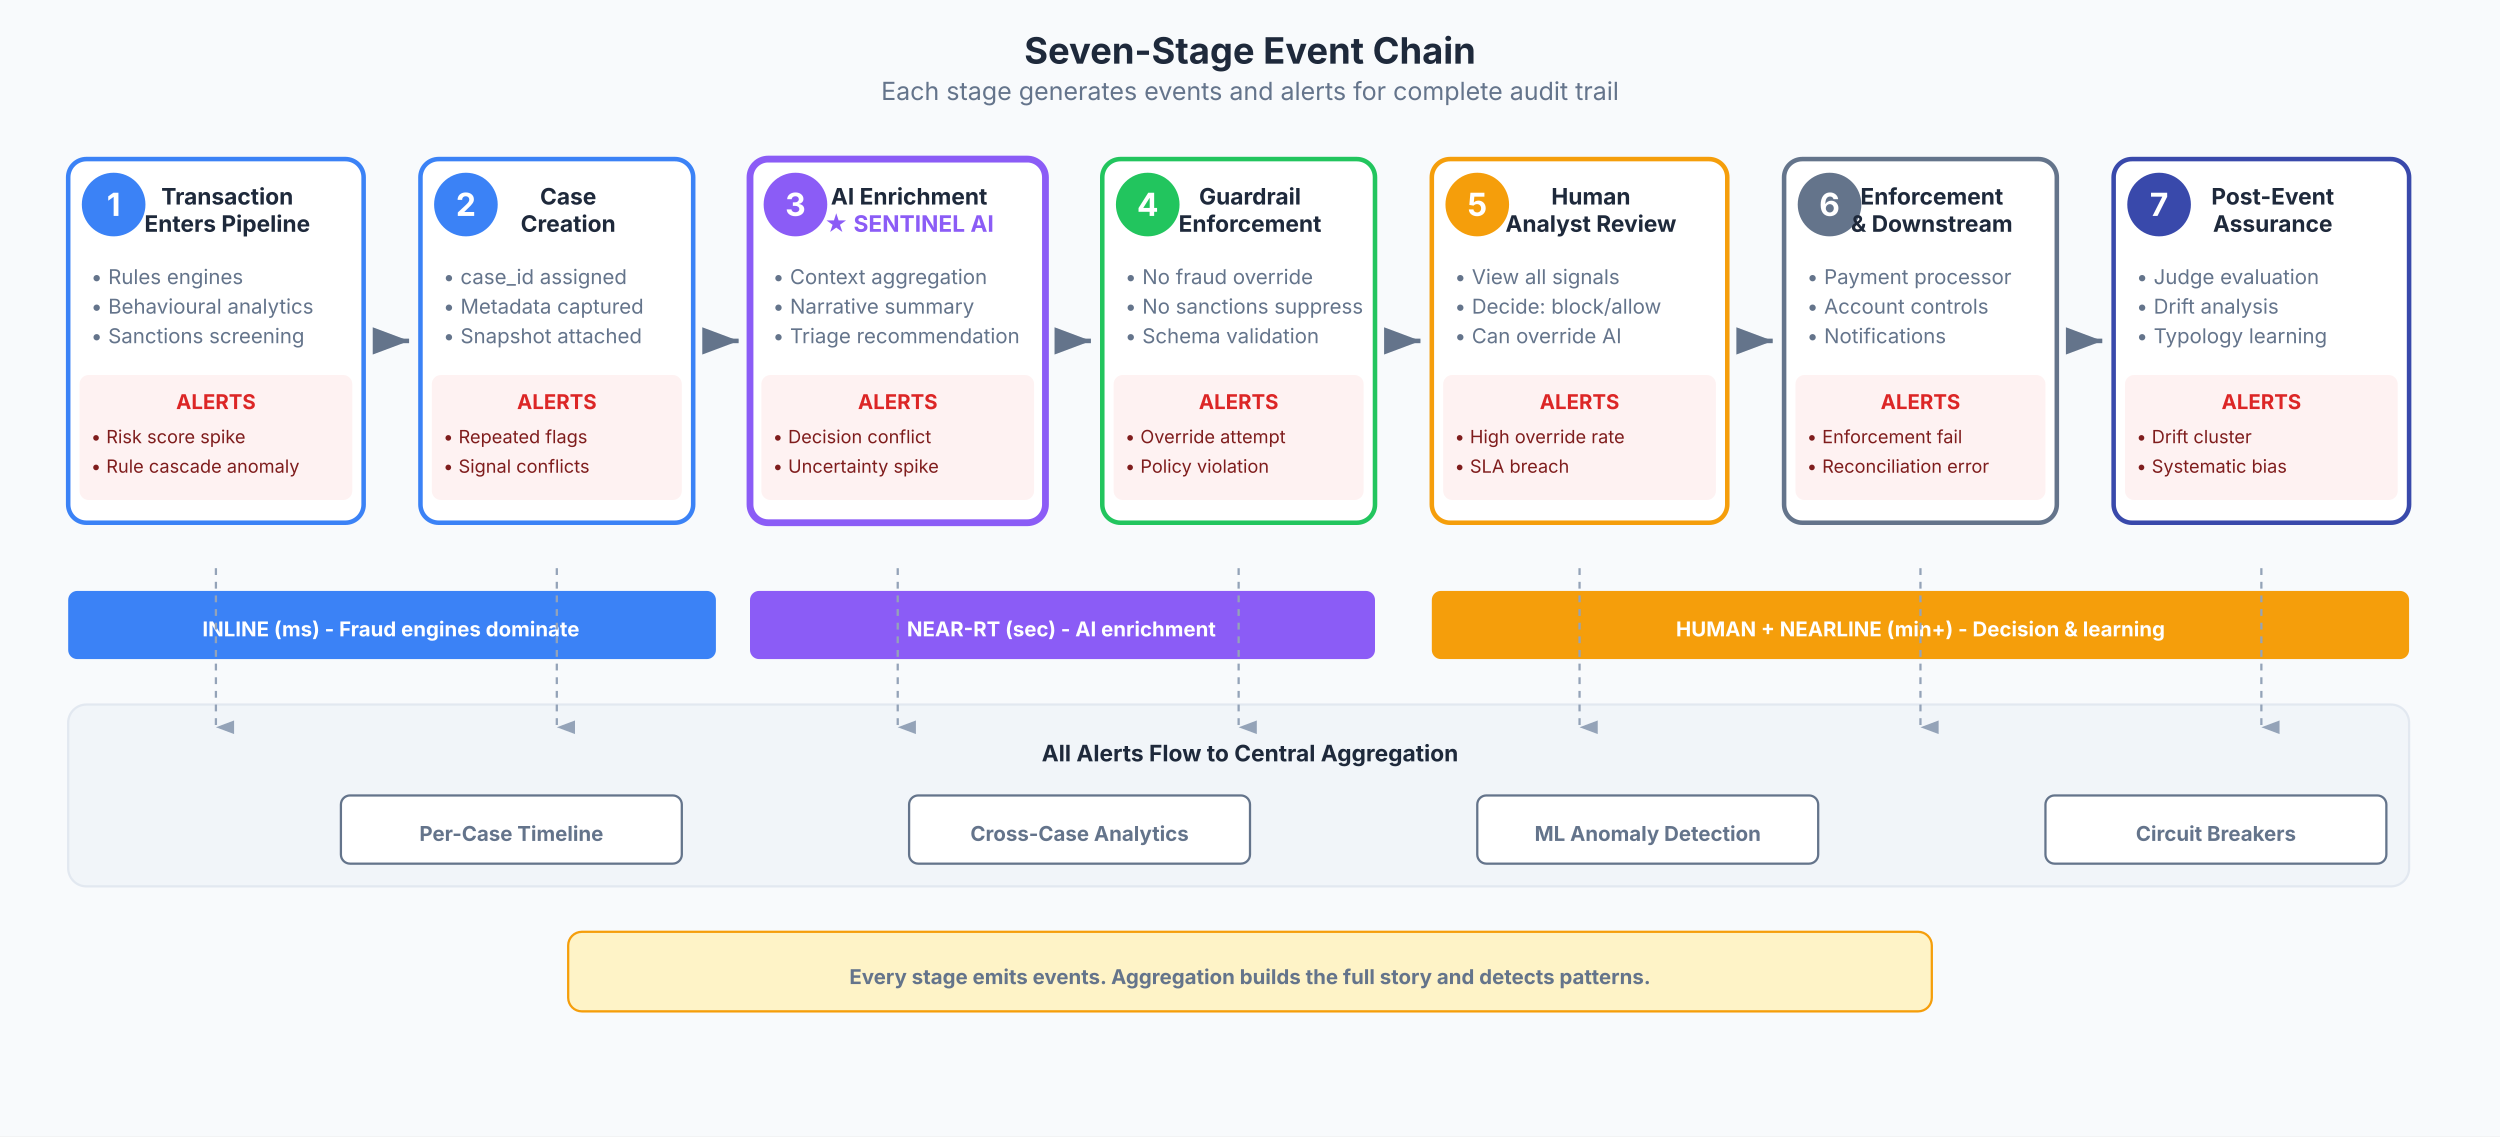
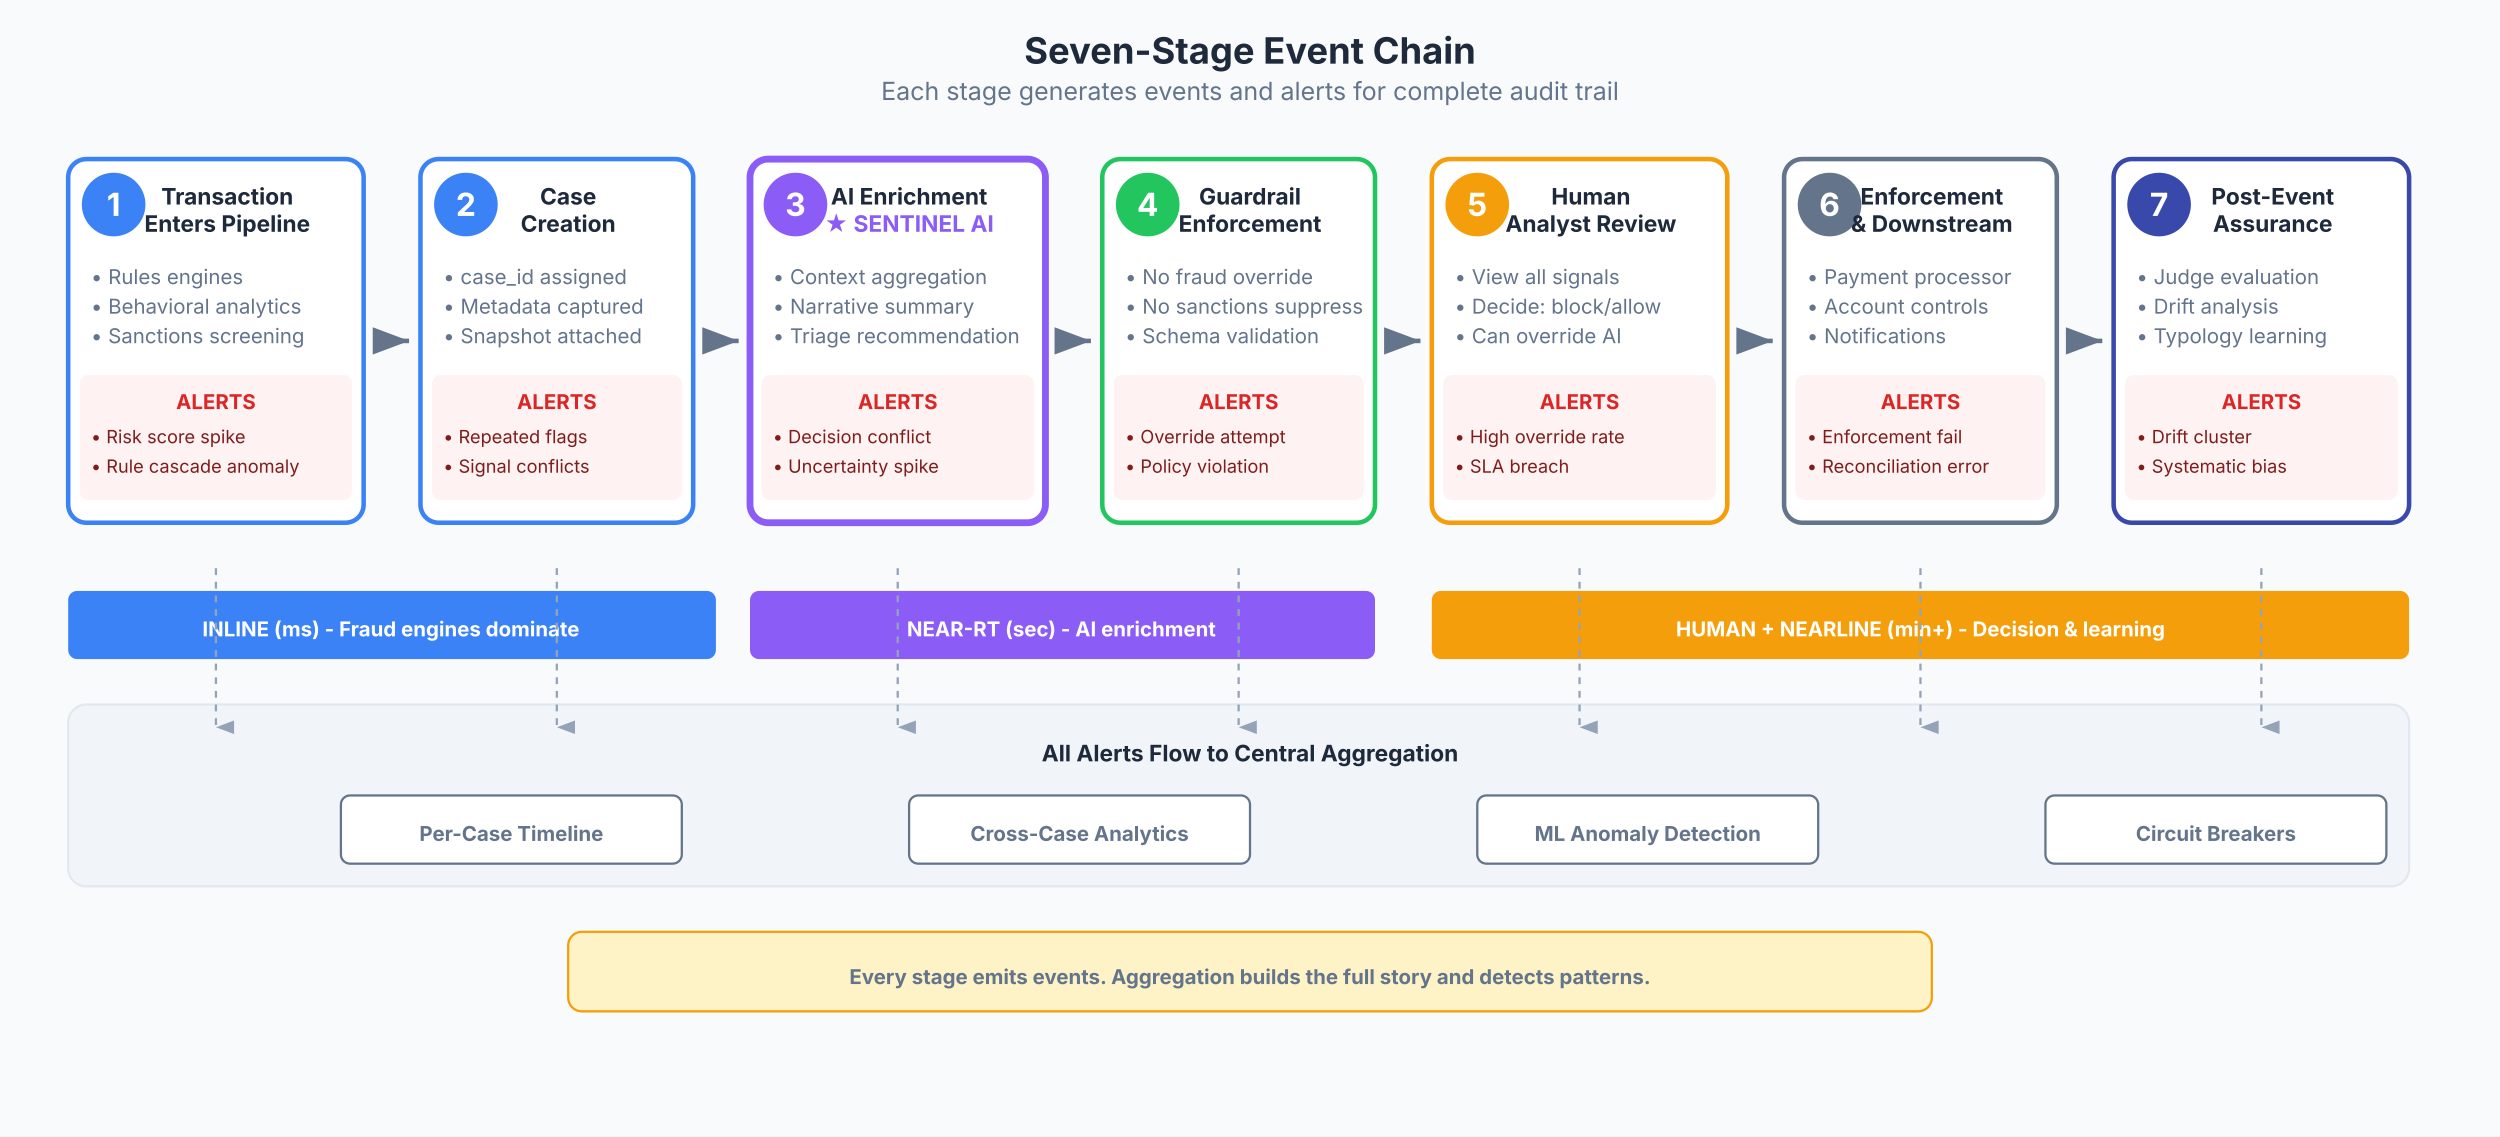
<svg xmlns="http://www.w3.org/2000/svg" viewBox="0 0 1100 500" width="1100" height="500">
  <defs>
    <marker id="arrow" markerWidth="8" markerHeight="6" refX="8" refY="3" orient="auto">
      <polygon points="0 0, 8 3, 0 6" fill="#64748b" />
    </marker>
    <marker id="arrow-down" markerWidth="6" markerHeight="8" refX="3" refY="8" orient="auto">
      <polygon points="0 0, 3 8, 6 0" fill="#94a3b8" />
    </marker>
  </defs>
  <rect width="1100" height="500" fill="#f8fafc" />
  <text x="550" y="28" text-anchor="middle" font-family="Inter, system-ui, sans-serif" font-size="16" font-weight="bold" fill="#1e293b">Seven-Stage Event Chain</text>
  <text x="550" y="44" text-anchor="middle" font-family="Inter, system-ui, sans-serif" font-size="11" fill="#64748b">Each stage generates events and alerts for complete audit trail</text>
  <g transform="translate(30, 70)">
    <rect width="130" height="160" rx="8" fill="white" stroke="#3b82f6" stroke-width="2" />
    <circle cx="20" cy="20" r="14" fill="#3b82f6" />
    <text x="20" y="25" text-anchor="middle" font-family="Inter, system-ui, sans-serif" font-size="14" font-weight="bold" fill="white">1</text>
    <text x="70" y="20" text-anchor="middle" font-family="Inter, system-ui, sans-serif" font-size="10" font-weight="bold" fill="#1e293b">Transaction</text>
    <text x="70" y="32" text-anchor="middle" font-family="Inter, system-ui, sans-serif" font-size="10" font-weight="bold" fill="#1e293b">Enters Pipeline</text>
    <text x="10" y="55" font-family="Inter, system-ui, sans-serif" font-size="9" fill="#64748b">• Rules engines</text>
-     <text x="10" y="68" font-family="Inter, system-ui, sans-serif" font-size="9" fill="#64748b">• Behavioural analytics</text>
+     <text x="10" y="68" font-family="Inter, system-ui, sans-serif" font-size="9" fill="#64748b">• Behavioral analytics</text>
    <text x="10" y="81" font-family="Inter, system-ui, sans-serif" font-size="9" fill="#64748b">• Sanctions screening</text>
    <rect x="5" y="95" width="120" height="55" rx="4" fill="#fef2f2" />
    <text x="65" y="110" text-anchor="middle" font-family="Inter, system-ui, sans-serif" font-size="9" font-weight="bold" fill="#dc2626">ALERTS</text>
    <text x="10" y="125" font-family="Inter, system-ui, sans-serif" font-size="8" fill="#7f1d1d">• Risk score spike</text>
    <text x="10" y="138" font-family="Inter, system-ui, sans-serif" font-size="8" fill="#7f1d1d">• Rule cascade anomaly</text>
  </g>
  <line x1="165" y1="150" x2="180" y2="150" stroke="#64748b" stroke-width="2" marker-end="url(#arrow)" />
  <g transform="translate(185, 70)">
    <rect width="120" height="160" rx="8" fill="white" stroke="#3b82f6" stroke-width="2" />
    <circle cx="20" cy="20" r="14" fill="#3b82f6" />
    <text x="20" y="25" text-anchor="middle" font-family="Inter, system-ui, sans-serif" font-size="14" font-weight="bold" fill="white">2</text>
    <text x="65" y="20" text-anchor="middle" font-family="Inter, system-ui, sans-serif" font-size="10" font-weight="bold" fill="#1e293b">Case</text>
    <text x="65" y="32" text-anchor="middle" font-family="Inter, system-ui, sans-serif" font-size="10" font-weight="bold" fill="#1e293b">Creation</text>
    <text x="10" y="55" font-family="Inter, system-ui, sans-serif" font-size="9" fill="#64748b">• case_id assigned</text>
    <text x="10" y="68" font-family="Inter, system-ui, sans-serif" font-size="9" fill="#64748b">• Metadata captured</text>
    <text x="10" y="81" font-family="Inter, system-ui, sans-serif" font-size="9" fill="#64748b">• Snapshot attached</text>
    <rect x="5" y="95" width="110" height="55" rx="4" fill="#fef2f2" />
    <text x="60" y="110" text-anchor="middle" font-family="Inter, system-ui, sans-serif" font-size="9" font-weight="bold" fill="#dc2626">ALERTS</text>
    <text x="10" y="125" font-family="Inter, system-ui, sans-serif" font-size="8" fill="#7f1d1d">• Repeated flags</text>
    <text x="10" y="138" font-family="Inter, system-ui, sans-serif" font-size="8" fill="#7f1d1d">• Signal conflicts</text>
  </g>
  <line x1="310" y1="150" x2="325" y2="150" stroke="#64748b" stroke-width="2" marker-end="url(#arrow)" />
  <g transform="translate(330, 70)">
    <rect width="130" height="160" rx="8" fill="white" stroke="#8b5cf6" stroke-width="3" />
    <circle cx="20" cy="20" r="14" fill="#8b5cf6" />
    <text x="20" y="25" text-anchor="middle" font-family="Inter, system-ui, sans-serif" font-size="14" font-weight="bold" fill="white">3</text>
    <text x="70" y="20" text-anchor="middle" font-family="Inter, system-ui, sans-serif" font-size="10" font-weight="bold" fill="#1e293b">AI Enrichment</text>
    <text x="70" y="32" text-anchor="middle" font-family="Inter, system-ui, sans-serif" font-size="10" font-weight="bold" fill="#8b5cf6">★ SENTINEL AI</text>
    <text x="10" y="55" font-family="Inter, system-ui, sans-serif" font-size="9" fill="#64748b">• Context aggregation</text>
    <text x="10" y="68" font-family="Inter, system-ui, sans-serif" font-size="9" fill="#64748b">• Narrative summary</text>
    <text x="10" y="81" font-family="Inter, system-ui, sans-serif" font-size="9" fill="#64748b">• Triage recommendation</text>
    <rect x="5" y="95" width="120" height="55" rx="4" fill="#fef2f2" />
    <text x="65" y="110" text-anchor="middle" font-family="Inter, system-ui, sans-serif" font-size="9" font-weight="bold" fill="#dc2626">ALERTS</text>
    <text x="10" y="125" font-family="Inter, system-ui, sans-serif" font-size="8" fill="#7f1d1d">• Decision conflict</text>
    <text x="10" y="138" font-family="Inter, system-ui, sans-serif" font-size="8" fill="#7f1d1d">• Uncertainty spike</text>
  </g>
  <line x1="465" y1="150" x2="480" y2="150" stroke="#64748b" stroke-width="2" marker-end="url(#arrow)" />
  <g transform="translate(485, 70)">
    <rect width="120" height="160" rx="8" fill="white" stroke="#22c55e" stroke-width="2" />
    <circle cx="20" cy="20" r="14" fill="#22c55e" />
    <text x="20" y="25" text-anchor="middle" font-family="Inter, system-ui, sans-serif" font-size="14" font-weight="bold" fill="white">4</text>
    <text x="65" y="20" text-anchor="middle" font-family="Inter, system-ui, sans-serif" font-size="10" font-weight="bold" fill="#1e293b">Guardrail</text>
    <text x="65" y="32" text-anchor="middle" font-family="Inter, system-ui, sans-serif" font-size="10" font-weight="bold" fill="#1e293b">Enforcement</text>
    <text x="10" y="55" font-family="Inter, system-ui, sans-serif" font-size="9" fill="#64748b">• No fraud override</text>
    <text x="10" y="68" font-family="Inter, system-ui, sans-serif" font-size="9" fill="#64748b">• No sanctions suppress</text>
    <text x="10" y="81" font-family="Inter, system-ui, sans-serif" font-size="9" fill="#64748b">• Schema validation</text>
    <rect x="5" y="95" width="110" height="55" rx="4" fill="#fef2f2" />
    <text x="60" y="110" text-anchor="middle" font-family="Inter, system-ui, sans-serif" font-size="9" font-weight="bold" fill="#dc2626">ALERTS</text>
    <text x="10" y="125" font-family="Inter, system-ui, sans-serif" font-size="8" fill="#7f1d1d">• Override attempt</text>
    <text x="10" y="138" font-family="Inter, system-ui, sans-serif" font-size="8" fill="#7f1d1d">• Policy violation</text>
  </g>
  <line x1="610" y1="150" x2="625" y2="150" stroke="#64748b" stroke-width="2" marker-end="url(#arrow)" />
  <g transform="translate(630, 70)">
    <rect width="130" height="160" rx="8" fill="white" stroke="#f59e0b" stroke-width="2" />
    <circle cx="20" cy="20" r="14" fill="#f59e0b" />
    <text x="20" y="25" text-anchor="middle" font-family="Inter, system-ui, sans-serif" font-size="14" font-weight="bold" fill="white">5</text>
    <text x="70" y="20" text-anchor="middle" font-family="Inter, system-ui, sans-serif" font-size="10" font-weight="bold" fill="#1e293b">Human</text>
    <text x="70" y="32" text-anchor="middle" font-family="Inter, system-ui, sans-serif" font-size="10" font-weight="bold" fill="#1e293b">Analyst Review</text>
    <text x="10" y="55" font-family="Inter, system-ui, sans-serif" font-size="9" fill="#64748b">• View all signals</text>
    <text x="10" y="68" font-family="Inter, system-ui, sans-serif" font-size="9" fill="#64748b">• Decide: block/allow</text>
    <text x="10" y="81" font-family="Inter, system-ui, sans-serif" font-size="9" fill="#64748b">• Can override AI</text>
    <rect x="5" y="95" width="120" height="55" rx="4" fill="#fef2f2" />
    <text x="65" y="110" text-anchor="middle" font-family="Inter, system-ui, sans-serif" font-size="9" font-weight="bold" fill="#dc2626">ALERTS</text>
    <text x="10" y="125" font-family="Inter, system-ui, sans-serif" font-size="8" fill="#7f1d1d">• High override rate</text>
    <text x="10" y="138" font-family="Inter, system-ui, sans-serif" font-size="8" fill="#7f1d1d">• SLA breach</text>
  </g>
  <line x1="765" y1="150" x2="780" y2="150" stroke="#64748b" stroke-width="2" marker-end="url(#arrow)" />
  <g transform="translate(785, 70)">
    <rect width="120" height="160" rx="8" fill="white" stroke="#64748b" stroke-width="2" />
    <circle cx="20" cy="20" r="14" fill="#64748b" />
    <text x="20" y="25" text-anchor="middle" font-family="Inter, system-ui, sans-serif" font-size="14" font-weight="bold" fill="white">6</text>
    <text x="65" y="20" text-anchor="middle" font-family="Inter, system-ui, sans-serif" font-size="10" font-weight="bold" fill="#1e293b">Enforcement</text>
    <text x="65" y="32" text-anchor="middle" font-family="Inter, system-ui, sans-serif" font-size="10" font-weight="bold" fill="#1e293b">&amp; Downstream</text>
    <text x="10" y="55" font-family="Inter, system-ui, sans-serif" font-size="9" fill="#64748b">• Payment processor</text>
    <text x="10" y="68" font-family="Inter, system-ui, sans-serif" font-size="9" fill="#64748b">• Account controls</text>
    <text x="10" y="81" font-family="Inter, system-ui, sans-serif" font-size="9" fill="#64748b">• Notifications</text>
    <rect x="5" y="95" width="110" height="55" rx="4" fill="#fef2f2" />
    <text x="60" y="110" text-anchor="middle" font-family="Inter, system-ui, sans-serif" font-size="9" font-weight="bold" fill="#dc2626">ALERTS</text>
    <text x="10" y="125" font-family="Inter, system-ui, sans-serif" font-size="8" fill="#7f1d1d">• Enforcement fail</text>
    <text x="10" y="138" font-family="Inter, system-ui, sans-serif" font-size="8" fill="#7f1d1d">• Reconciliation error</text>
  </g>
  <line x1="910" y1="150" x2="925" y2="150" stroke="#64748b" stroke-width="2" marker-end="url(#arrow)" />
  <g transform="translate(930, 70)">
    <rect width="130" height="160" rx="8" fill="white" stroke="#3949ab" stroke-width="2" />
    <circle cx="20" cy="20" r="14" fill="#3949ab" />
    <text x="20" y="25" text-anchor="middle" font-family="Inter, system-ui, sans-serif" font-size="14" font-weight="bold" fill="white">7</text>
    <text x="70" y="20" text-anchor="middle" font-family="Inter, system-ui, sans-serif" font-size="10" font-weight="bold" fill="#1e293b">Post-Event</text>
    <text x="70" y="32" text-anchor="middle" font-family="Inter, system-ui, sans-serif" font-size="10" font-weight="bold" fill="#1e293b">Assurance</text>
    <text x="10" y="55" font-family="Inter, system-ui, sans-serif" font-size="9" fill="#64748b">• Judge evaluation</text>
    <text x="10" y="68" font-family="Inter, system-ui, sans-serif" font-size="9" fill="#64748b">• Drift analysis</text>
    <text x="10" y="81" font-family="Inter, system-ui, sans-serif" font-size="9" fill="#64748b">• Typology learning</text>
    <rect x="5" y="95" width="120" height="55" rx="4" fill="#fef2f2" />
    <text x="65" y="110" text-anchor="middle" font-family="Inter, system-ui, sans-serif" font-size="9" font-weight="bold" fill="#dc2626">ALERTS</text>
    <text x="10" y="125" font-family="Inter, system-ui, sans-serif" font-size="8" fill="#7f1d1d">• Drift cluster</text>
    <text x="10" y="138" font-family="Inter, system-ui, sans-serif" font-size="8" fill="#7f1d1d">• Systematic bias</text>
  </g>
  <rect x="30" y="260" width="285" height="30" rx="4" fill="#3b82f6" />
  <text x="172" y="280" text-anchor="middle" font-family="Inter, system-ui, sans-serif" font-size="9" font-weight="bold" fill="white">INLINE (ms) - Fraud engines dominate</text>
  <rect x="330" y="260" width="275" height="30" rx="4" fill="#8b5cf6" />
  <text x="467" y="280" text-anchor="middle" font-family="Inter, system-ui, sans-serif" font-size="9" font-weight="bold" fill="white">NEAR-RT (sec) - AI enrichment</text>
  <rect x="630" y="260" width="430" height="30" rx="4" fill="#f59e0b" />
  <text x="845" y="280" text-anchor="middle" font-family="Inter, system-ui, sans-serif" font-size="9" font-weight="bold" fill="white">HUMAN + NEARLINE (min+) - Decision &amp; learning</text>
  <rect x="30" y="310" width="1030" height="80" rx="8" fill="#f1f5f9" stroke="#e2e8f0" />
  <text x="550" y="335" text-anchor="middle" font-family="Inter, system-ui, sans-serif" font-size="10" font-weight="bold" fill="#1e293b">All Alerts Flow to Central Aggregation</text>
  <g transform="translate(0, 50)">
    <line x1="95" y1="200" x2="95" y2="270" stroke="#94a3b8" stroke-width="1" stroke-dasharray="3" marker-end="url(#arrow-down)" />
    <line x1="245" y1="200" x2="245" y2="270" stroke="#94a3b8" stroke-width="1" stroke-dasharray="3" marker-end="url(#arrow-down)" />
    <line x1="395" y1="200" x2="395" y2="270" stroke="#94a3b8" stroke-width="1" stroke-dasharray="3" marker-end="url(#arrow-down)" />
    <line x1="545" y1="200" x2="545" y2="270" stroke="#94a3b8" stroke-width="1" stroke-dasharray="3" marker-end="url(#arrow-down)" />
    <line x1="695" y1="200" x2="695" y2="270" stroke="#94a3b8" stroke-width="1" stroke-dasharray="3" marker-end="url(#arrow-down)" />
    <line x1="845" y1="200" x2="845" y2="270" stroke="#94a3b8" stroke-width="1" stroke-dasharray="3" marker-end="url(#arrow-down)" />
    <line x1="995" y1="200" x2="995" y2="270" stroke="#94a3b8" stroke-width="1" stroke-dasharray="3" marker-end="url(#arrow-down)" />
  </g>
  <rect x="150" y="350" width="150" height="30" rx="4" fill="white" stroke="#64748b" />
  <text x="225" y="370" text-anchor="middle" font-family="Inter, system-ui, sans-serif" font-size="9" font-weight="bold" fill="#64748b">Per-Case Timeline</text>
  <rect x="400" y="350" width="150" height="30" rx="4" fill="white" stroke="#64748b" />
  <text x="475" y="370" text-anchor="middle" font-family="Inter, system-ui, sans-serif" font-size="9" font-weight="bold" fill="#64748b">Cross-Case Analytics</text>
  <rect x="650" y="350" width="150" height="30" rx="4" fill="white" stroke="#64748b" />
  <text x="725" y="370" text-anchor="middle" font-family="Inter, system-ui, sans-serif" font-size="9" font-weight="bold" fill="#64748b">ML Anomaly Detection</text>
  <rect x="900" y="350" width="150" height="30" rx="4" fill="white" stroke="#64748b" />
  <text x="975" y="370" text-anchor="middle" font-family="Inter, system-ui, sans-serif" font-size="9" font-weight="bold" fill="#64748b">Circuit Breakers</text>
  <rect x="250" y="410" width="600" height="35" rx="6" fill="#fef3c7" stroke="#f59e0b" />
  <text x="550" y="433" text-anchor="middle" font-family="Inter, system-ui, sans-serif" font-size="9" font-weight="bold" fill="#64748b">Every stage emits events. Aggregation builds the full story and detects patterns.</text>
</svg>
